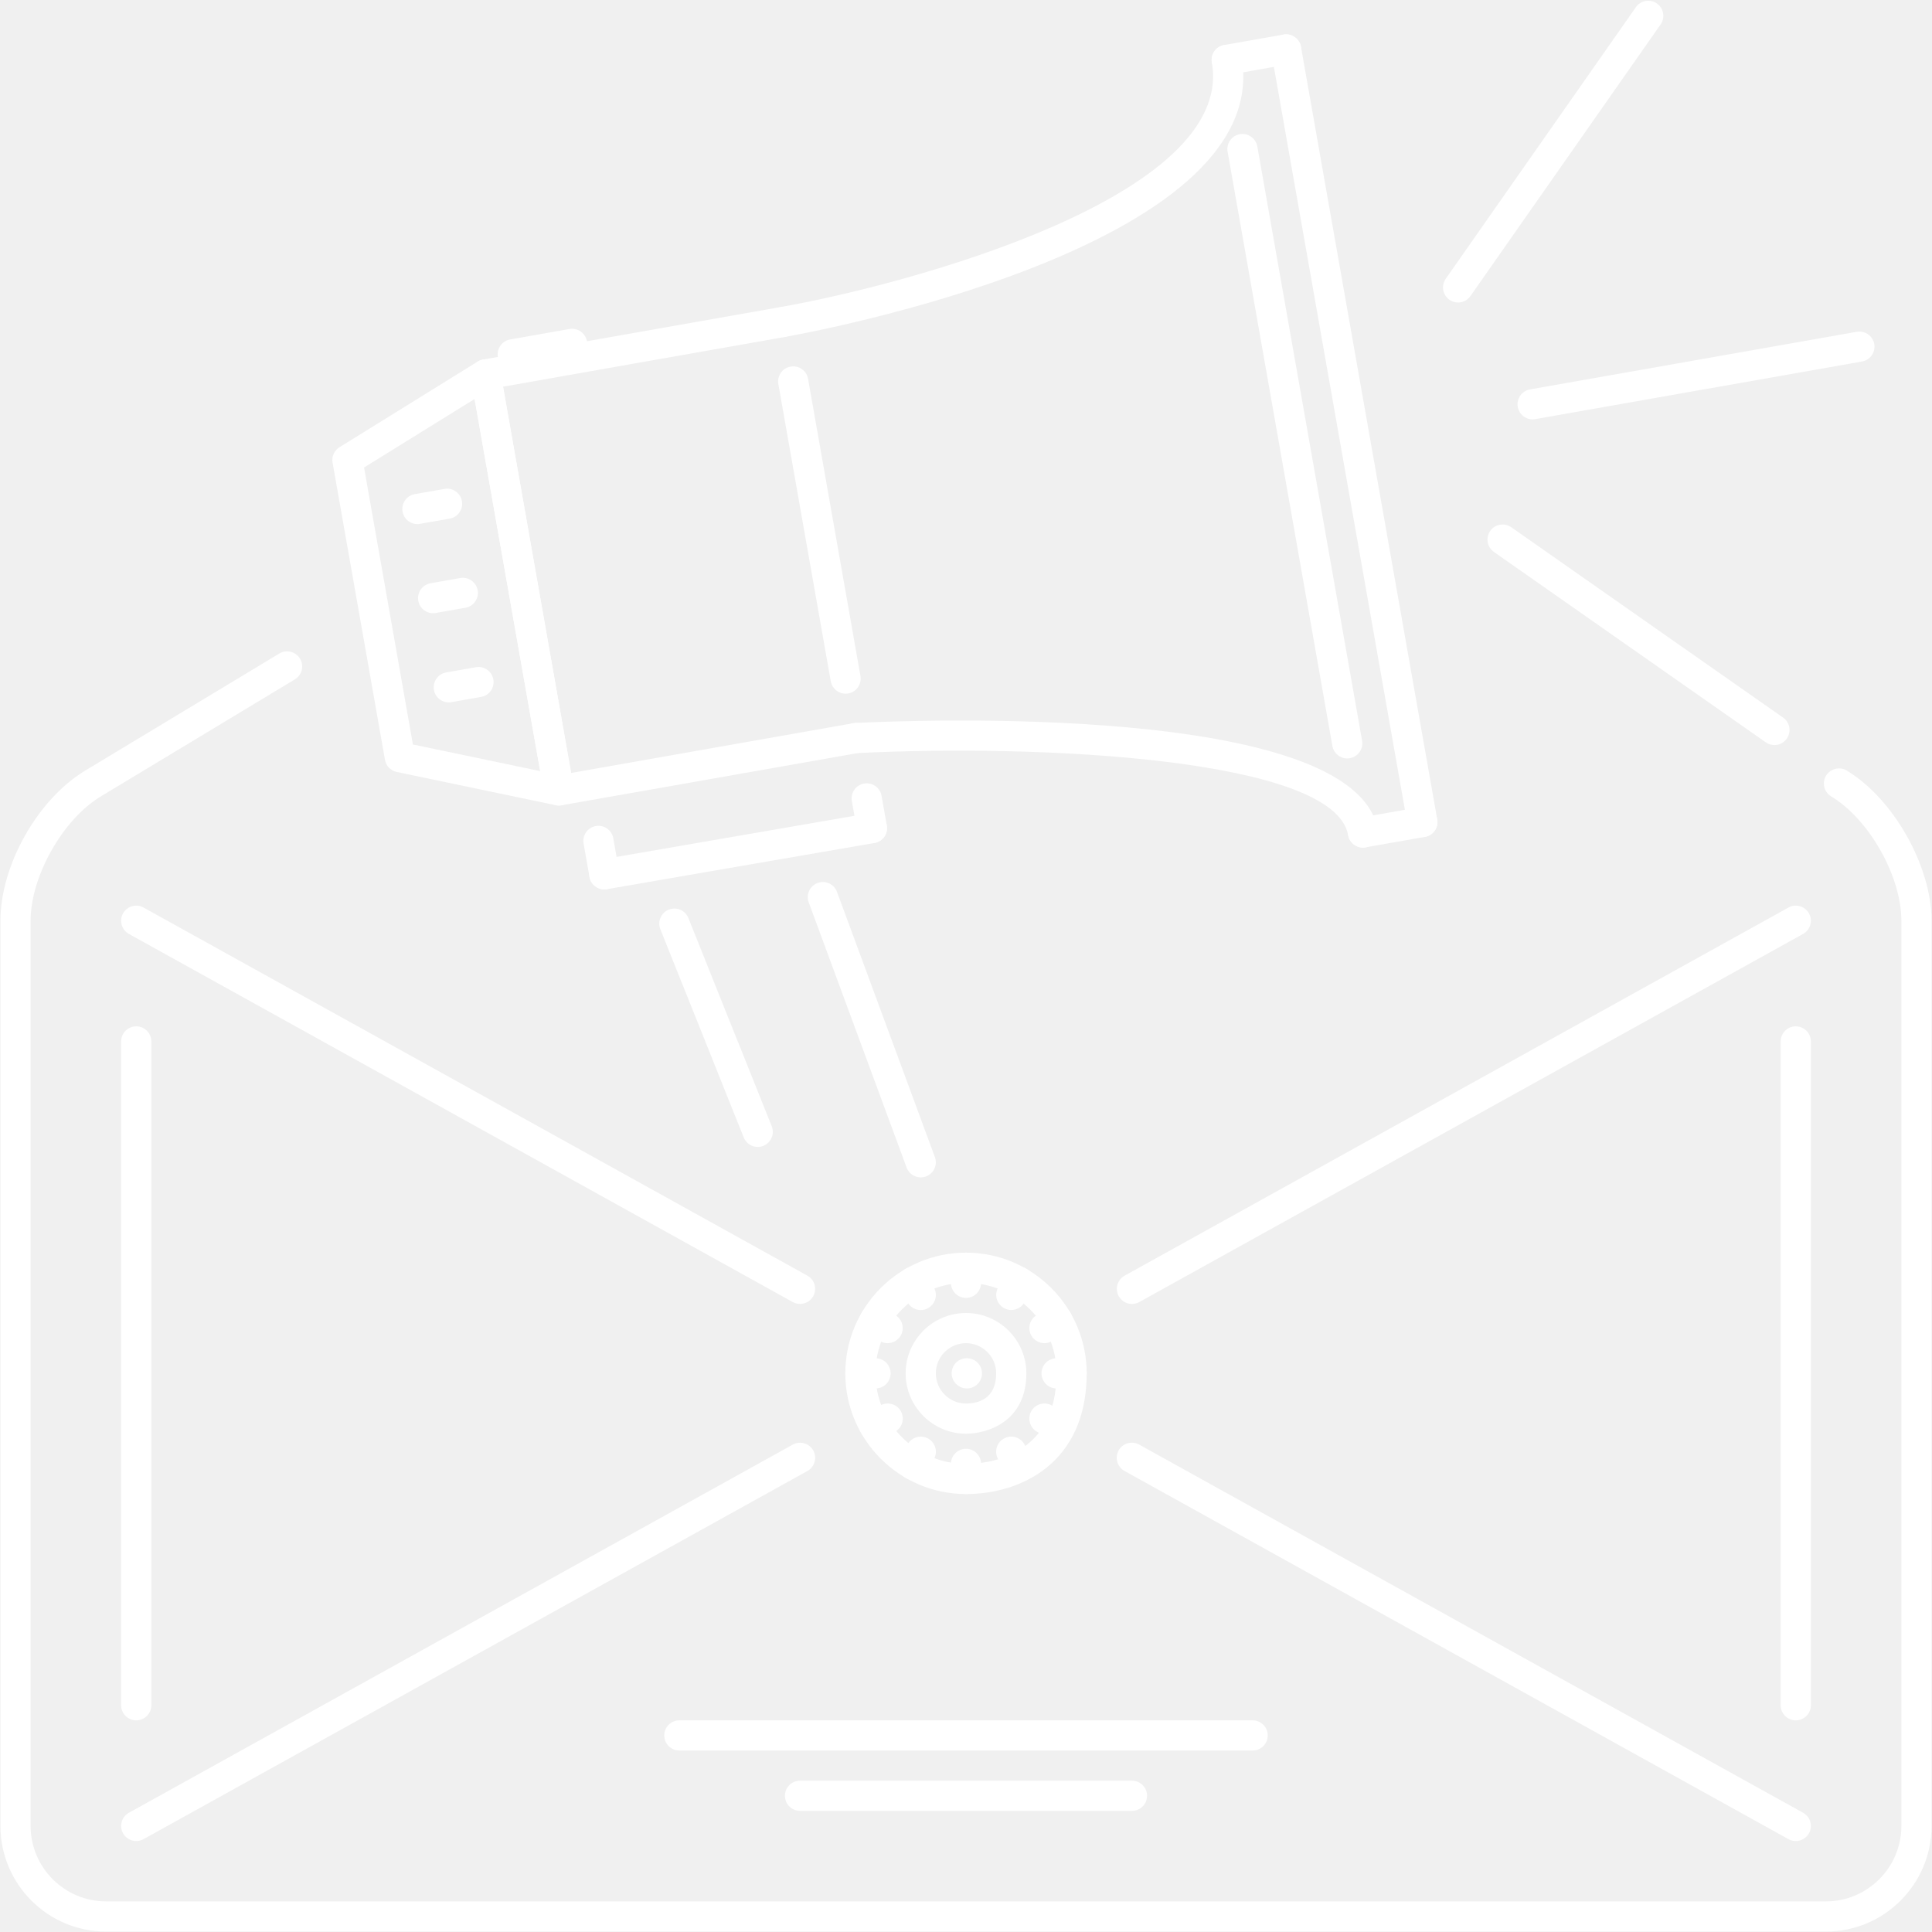
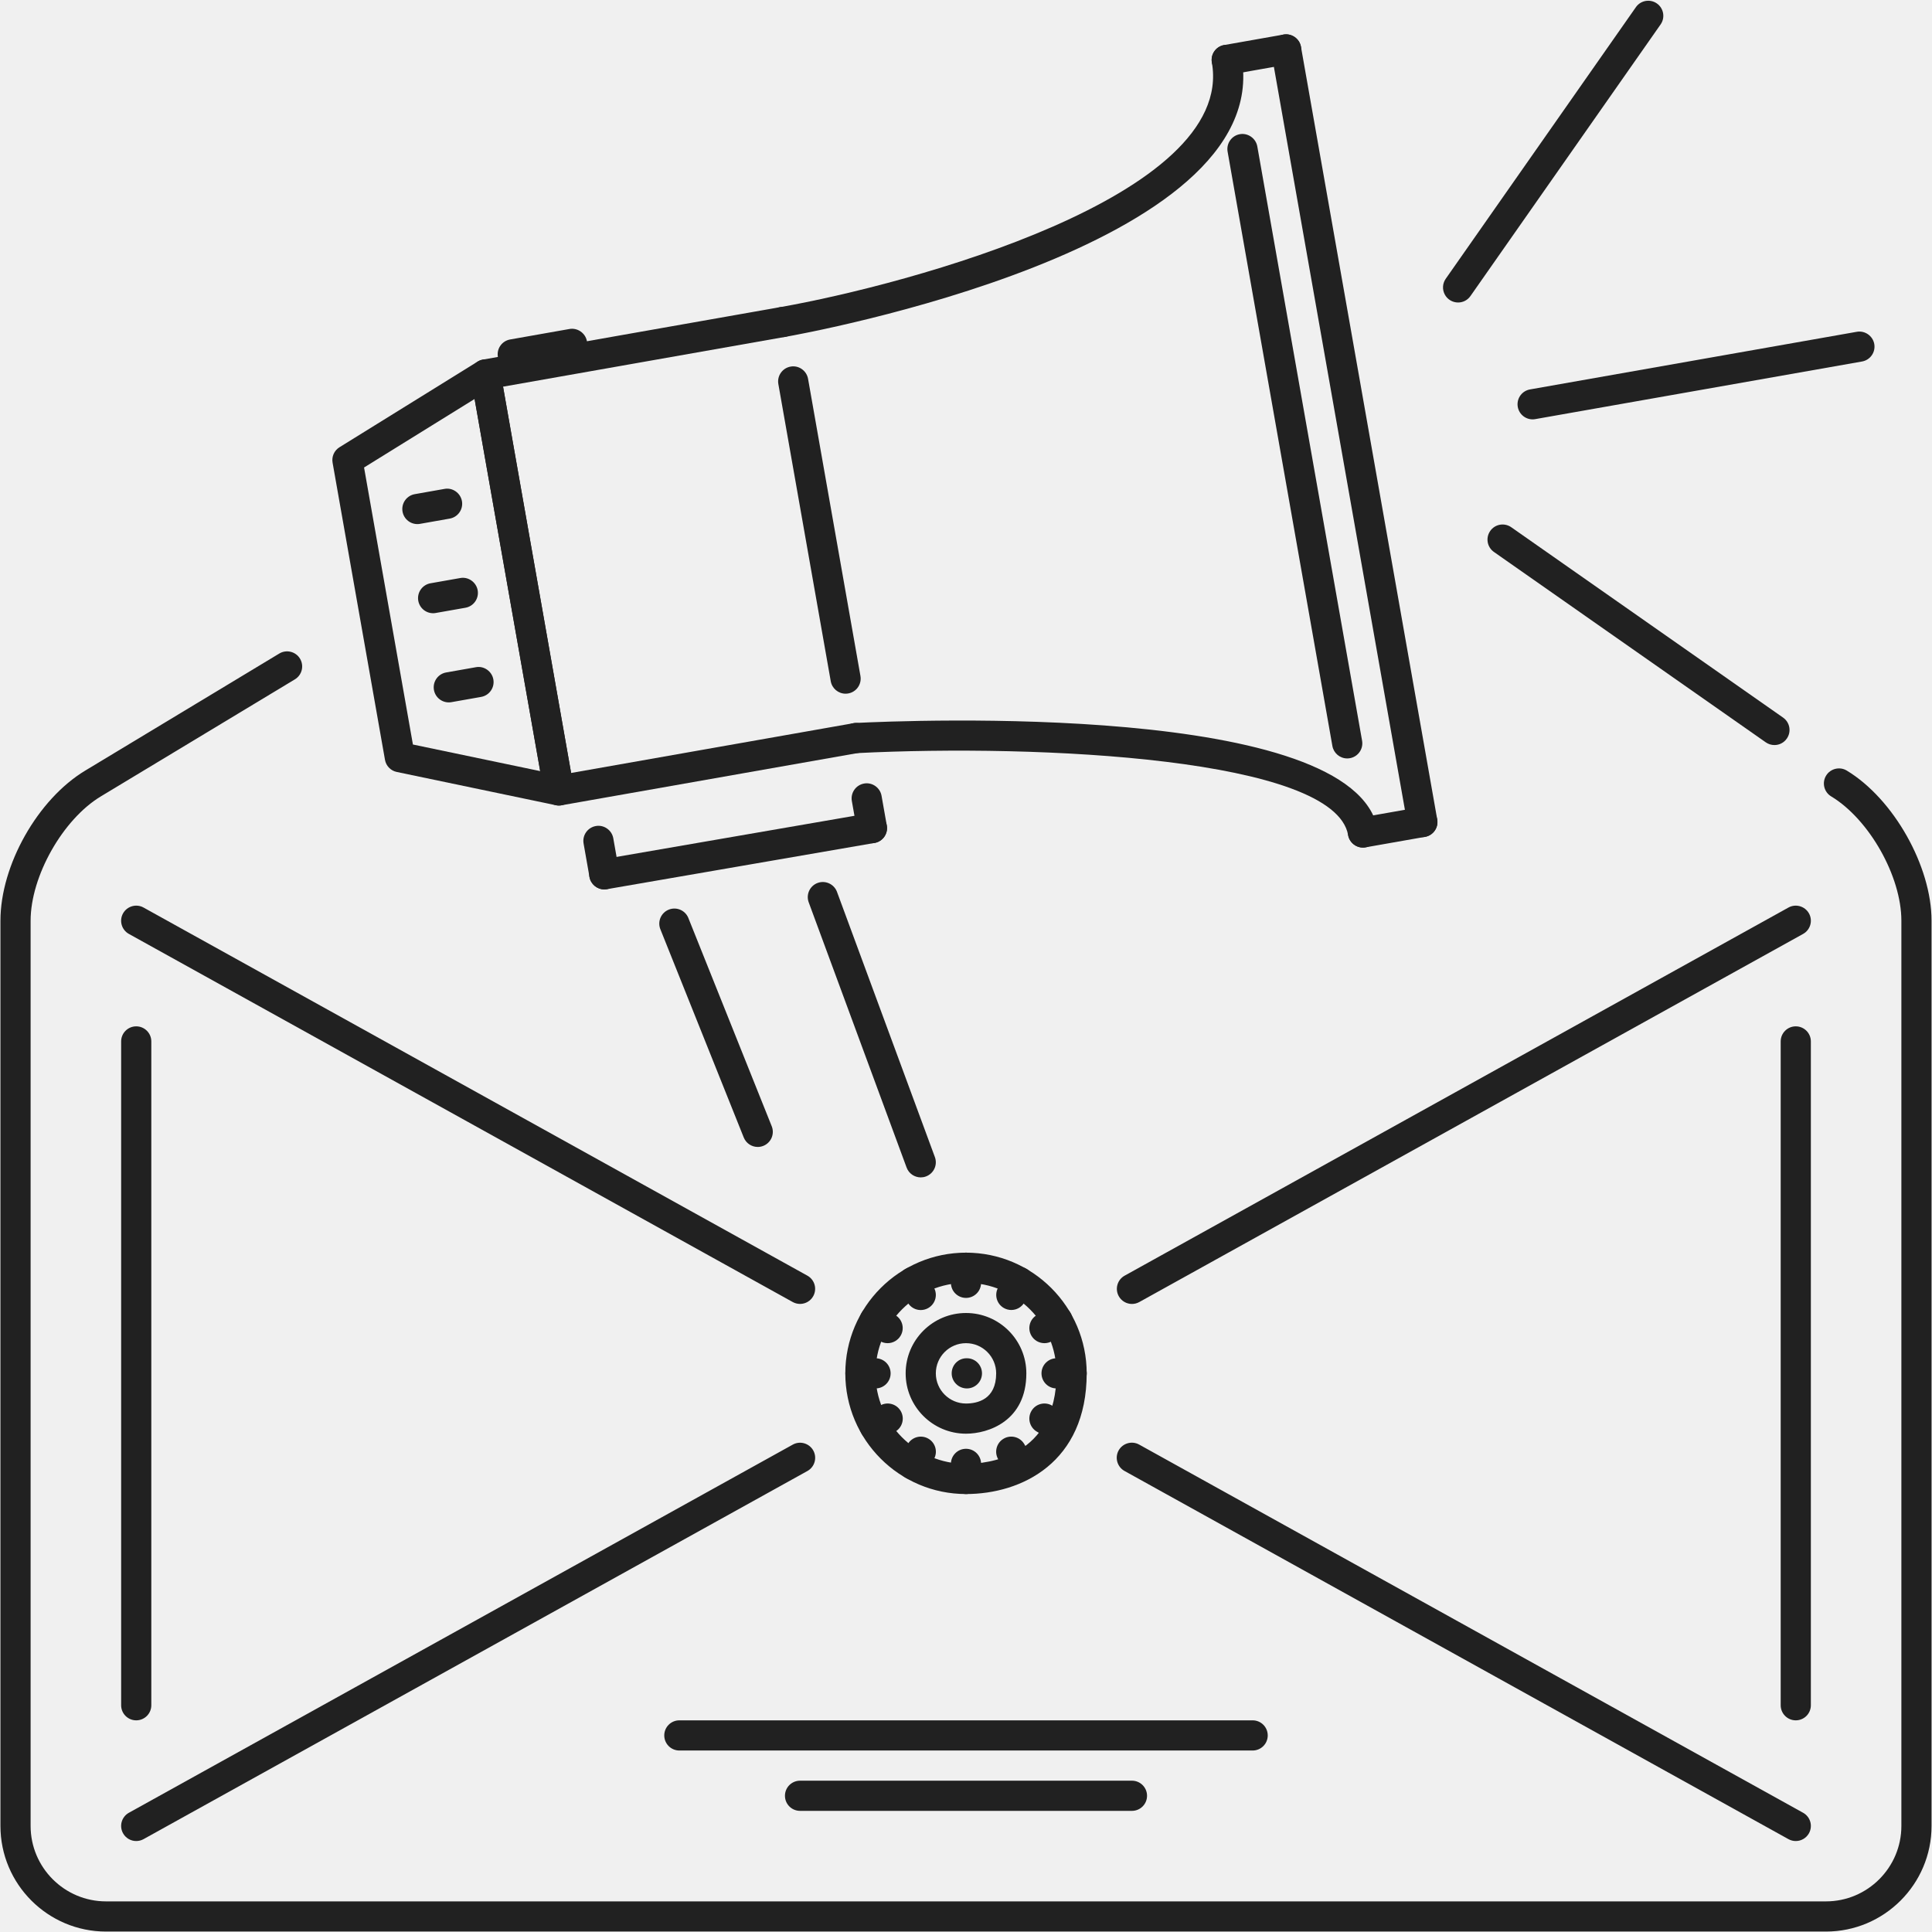
- <svg xmlns="http://www.w3.org/2000/svg" width="800px" height="800px" viewBox="0 0 1024 1024" fill="#FFFFFF" class="icon" version="1.1">
+ <svg xmlns="http://www.w3.org/2000/svg" width="800px" height="800px" viewBox="0 0 1024 1024" fill="#212121" class="icon" version="1.1">
  <path d="M512.484 735.898c-4.42 0-8.074-3.578-8.074-7.996 0-4.422 3.498-7.998 7.902-7.998h0.172a8 8 0 0 1 7.996 7.998 8.002 8.002 0 0 1-7.996 7.996z" fill="" />
  <path d="M967.792 1023.766H56.208c-30.862 0-55.974-25.114-55.974-55.974v-479.78c0-29.44 19.74-64.4 44.964-79.598L148.04 346.38c3.734-2.25 8.684-1.078 10.964 2.716a7.988 7.988 0 0 1-2.718 10.98l-102.844 62.034c-20.178 12.158-37.218 42.34-37.218 65.9v479.78c0 22.038 17.93 39.982 39.982 39.982h911.582c22.052 0 39.982-17.946 39.982-39.982v-479.78c0-23.56-17.04-53.742-37.204-65.9a7.99 7.99 0 0 1-2.716-10.978c2.296-3.804 7.28-4.966 10.964-2.718 24.786 14.948 44.948 50.65 44.948 79.598v479.78c0.004 30.86-25.11 55.974-55.97 55.974z" fill="" />
  <path d="M951.798 975.788a8.044 8.044 0 0 1-3.874-0.998l-351.902-195.146a8.008 8.008 0 0 1-3.124-10.884c2.154-3.858 7.06-5.232 10.87-3.11l351.902 195.146a7.99 7.99 0 0 1 3.124 10.87 7.988 7.988 0 0 1-6.996 4.122zM424.042 691.106a8.04 8.04 0 0 1-3.874-1l-351.84-195.1a8 8 0 0 1-3.124-10.878c2.154-3.866 7.042-5.248 10.87-3.116l351.84 195.1a7.992 7.992 0 0 1 3.124 10.87 7.992 7.992 0 0 1-6.996 4.124zM72.202 975.788a7.986 7.986 0 0 1-6.996-4.124 7.99 7.99 0 0 1 3.124-10.87l351.854-195.116c3.828-2.138 8.714-0.748 10.87 3.11a8.006 8.006 0 0 1-3.124 10.884L76.074 974.79a8.052 8.052 0 0 1-3.872 0.998zM599.96 691.122a7.99 7.99 0 0 1-6.998-4.124 7.992 7.992 0 0 1 3.124-10.87l351.84-195.116c3.81-2.13 8.714-0.75 10.87 3.116a8 8 0 0 1-3.124 10.878l-351.84 195.114a8.028 8.028 0 0 1-3.872 1.002zM512 791.872c-35.282 0-63.97-28.706-63.97-63.968 0-35.282 28.69-63.972 63.97-63.972s63.97 28.692 63.97 63.972c0 47.21-34.452 63.968-63.97 63.968z m0-111.948c-26.458 0-47.978 21.522-47.978 47.978 0 26.456 21.522 47.976 47.978 47.976 11.262 0 47.978-3.466 47.978-47.976 0-26.456-21.52-47.978-47.978-47.978z" fill="" />
  <path d="M512 759.886c-17.632 0-31.986-14.354-31.986-31.984 0-17.648 14.352-31.986 31.986-31.986s31.984 14.338 31.984 31.986c0 25.238-20.1 31.984-31.984 31.984z m0-47.978c-8.824 0-15.992 7.17-15.992 15.994 0 8.806 7.168 15.992 15.992 15.992 5.966 0 15.992-2.078 15.992-15.992 0-8.824-7.168-15.994-15.992-15.994zM512 687.92a7.99 7.99 0 0 1-7.996-7.996v-7.998c0-4.418 3.576-7.996 7.996-7.996s7.996 3.578 7.996 7.996v7.998A7.99 7.99 0 0 1 512 687.92zM512 791.872a7.99 7.99 0 0 1-7.996-7.996v-7.996c0-4.42 3.576-7.996 7.996-7.996s7.996 3.576 7.996 7.996v7.996a7.992 7.992 0 0 1-7.996 7.996zM488.012 694.354a7.986 7.986 0 0 1-6.936-4.014l-3.998-6.934a8 8 0 0 1 2.936-10.918 7.99 7.99 0 0 1 10.932 2.938l3.998 6.934a7.996 7.996 0 0 1-2.936 10.918 7.92 7.92 0 0 1-3.996 1.076zM539.988 784.376a7.99 7.99 0 0 1-6.936-4.014l-3.998-6.934a7.998 7.998 0 0 1 2.936-10.918c3.81-2.216 8.714-0.904 10.934 2.938l3.998 6.934a7.992 7.992 0 0 1-2.938 10.916 7.924 7.924 0 0 1-3.996 1.078zM470.458 711.908a7.958 7.958 0 0 1-4.014-1.076l-6.904-4a8.006 8.006 0 0 1-2.904-10.932 7.98 7.98 0 0 1 10.932-2.904l6.904 3.998a7.986 7.986 0 0 1 2.904 10.916 7.998 7.998 0 0 1-6.918 3.998zM560.478 763.884a7.94 7.94 0 0 1-4.014-1.078l-6.904-3.998a8.004 8.004 0 0 1-2.904-10.932 7.98 7.98 0 0 1 10.932-2.904l6.904 3.996a7.99 7.99 0 0 1 2.904 10.918 7.996 7.996 0 0 1-6.918 3.998zM464.052 735.898h-7.996a7.992 7.992 0 0 1-7.996-7.996 7.992 7.992 0 0 1 7.996-7.998h7.996a7.994 7.994 0 0 1 7.998 7.998 7.994 7.994 0 0 1-7.998 7.996zM568.006 735.898h-7.996a7.992 7.992 0 0 1-7.996-7.996 7.992 7.992 0 0 1 7.996-7.998h7.996a7.992 7.992 0 0 1 7.996 7.998 7.992 7.992 0 0 1-7.996 7.996zM463.554 763.87a8 8 0 0 1-3.982-14.932l6.936-3.98c3.78-2.204 8.7-0.906 10.916 2.952a7.996 7.996 0 0 1-2.952 10.916l-6.934 3.982a7.986 7.986 0 0 1-3.984 1.062zM553.574 711.908a7.986 7.986 0 0 1-6.934-4.014 7.996 7.996 0 0 1 2.936-10.916l6.936-3.998a7.988 7.988 0 0 1 10.932 2.936 7.994 7.994 0 0 1-2.936 10.916l-6.936 4a7.942 7.942 0 0 1-3.998 1.076zM484.044 784.344a7.946 7.946 0 0 1-4.014-1.078 8.008 8.008 0 0 1-2.906-10.932l3.998-6.902a7.988 7.988 0 0 1 10.934-2.906 7.99 7.99 0 0 1 2.904 10.918l-3.998 6.902a8.002 8.002 0 0 1-6.918 3.998zM536.02 694.322a7.934 7.934 0 0 1-3.998-1.076 7.98 7.98 0 0 1-2.92-10.918l3.998-6.918a7.998 7.998 0 0 1 10.916-2.938 8 8 0 0 1 2.922 10.934l-3.998 6.918a8 8 0 0 1-6.92 3.998zM714.048 401.988a8 8 0 0 1-7.858-6.608L650.656 80.384a7.996 7.996 0 0 1 6.48-9.262c4.216-0.772 8.48 2.124 9.262 6.482L721.936 392.6a7.998 7.998 0 0 1-7.888 9.388zM722.388 449.232a8 8 0 0 1-7.858-6.608c-7.2-40.824-163.58-48.33-260.412-43.456-4.684 0.282-8.168-3.186-8.386-7.59a7.99 7.99 0 0 1 7.576-8.386c27.066-1.366 264.958-11.338 276.966 56.654a7.996 7.996 0 0 1-7.886 9.386z" fill="" />
  <path d="M414.842 178.666a7.998 7.998 0 0 1-1.376-15.868c67.89-11.986 241.358-58.646 228.85-129.66a7.992 7.992 0 0 1 6.48-9.26c4.248-0.782 8.496 2.124 9.262 6.482 17.836 101.204-231.208 146.316-241.812 148.182a7.746 7.746 0 0 1-1.404 0.124z" fill="" />
  <path d="M650.172 39.748a7.996 7.996 0 0 1-1.376-15.868l31.484-5.56c4.25-0.766 8.48 2.116 9.262 6.48a7.996 7.996 0 0 1-6.48 9.262l-31.486 5.56a7.732 7.732 0 0 1-1.404 0.126z" fill="" />
  <path d="M753.874 443.686a7.998 7.998 0 0 1-7.856-6.606L673.8 27.58a7.994 7.994 0 0 1 6.48-9.26c4.25-0.766 8.48 2.116 9.262 6.48l72.218 409.5a8 8 0 0 1-7.886 9.386z" fill="" />
  <path d="M722.388 449.232a7.996 7.996 0 0 1-1.376-15.868l31.486-5.544c4.232-0.812 8.48 2.116 9.262 6.48a8 8 0 0 1-6.482 9.262l-31.486 5.544a7.748 7.748 0 0 1-1.404 0.126zM296.224 426.944a7.968 7.968 0 0 1-7.87-6.608L249.496 199.844a8 8 0 0 1 6.482-9.262L413.466 162.8c4.232-0.782 8.48 2.124 9.262 6.48a7.998 7.998 0 0 1-6.482 9.262l-149.62 26.402 36.078 204.742 149.62-26.378c4.232-0.782 8.48 2.124 9.262 6.482a7.994 7.994 0 0 1-6.482 9.26l-157.49 27.768a7.426 7.426 0 0 1-1.39 0.126z" fill="" />
  <path d="M296.224 426.944a7.76 7.76 0 0 1-1.64-0.172l-84.304-17.618a7.97 7.97 0 0 1-6.232-6.434L176.28 245.23a7.964 7.964 0 0 1 3.654-8.184l73.216-45.386a8.064 8.064 0 0 1 7.48-0.508 8 8 0 0 1 4.608 5.912l38.858 220.492a7.968 7.968 0 0 1-2.312 7.13 7.956 7.956 0 0 1-5.56 2.258z m-77.37-32.336l67.454 14.094-34.766-197.23-58.582 36.312 25.894 146.824zM448.17 367.674a8 8 0 0 1-7.856-6.606l-27.77-157.506a7.996 7.996 0 0 1 6.482-9.26c4.28-0.796 8.496 2.124 9.262 6.482l27.768 157.506a7.996 7.996 0 0 1-7.886 9.384z" fill="" />
  <path d="M221.21 277.778a7.994 7.994 0 0 1-1.374-15.866l15.744-2.782c4.248-0.82 8.48 2.118 9.262 6.482a7.996 7.996 0 0 1-6.482 9.26l-15.742 2.78a7.616 7.616 0 0 1-1.408 0.126zM237.86 372.282a7.994 7.994 0 0 1-1.374-15.868l15.744-2.78c4.232-0.812 8.48 2.118 9.262 6.482a7.996 7.996 0 0 1-6.482 9.26l-15.742 2.78c-0.472 0.088-0.94 0.126-1.408 0.126zM229.52 325.022a7.998 7.998 0 0 1-1.374-15.868l15.774-2.78c4.216-0.812 8.48 2.118 9.262 6.482a7.996 7.996 0 0 1-6.482 9.26l-15.774 2.78a7.594 7.594 0 0 1-1.406 0.126zM271.718 195.8a7.998 7.998 0 0 1-1.374-15.868l31.484-5.56c4.216-0.766 8.48 2.124 9.262 6.482a7.996 7.996 0 0 1-6.48 9.26l-31.486 5.56a7.754 7.754 0 0 1-1.406 0.126zM488.012 624.042c-3.25 0-6.31-2-7.498-5.232l-51.882-140.554a7.994 7.994 0 0 1 4.732-10.278c4.092-1.522 8.73 0.594 10.26 4.732l51.882 140.554a7.992 7.992 0 0 1-4.732 10.278c-0.904 0.344-1.842 0.5-2.762 0.5zM401.614 607.91a7.994 7.994 0 0 1-7.418-5.03l-44.262-110.552a7.996 7.996 0 0 1 14.838-5.95l44.26 110.552a7.994 7.994 0 0 1-4.452 10.402 7.96 7.96 0 0 1-2.966 0.578zM320.292 471.408a8 8 0 0 1-7.856-6.606l-3.124-17.726a7.996 7.996 0 0 1 6.482-9.26c4.264-0.79 8.496 2.124 9.262 6.482l3.124 17.726a7.994 7.994 0 0 1-7.888 9.384z" fill="" />
  <path d="M320.292 471.408a8.016 8.016 0 0 1-7.872-6.638 7.996 7.996 0 0 1 6.528-9.238l141.842-24.504c4.216-0.726 8.48 2.156 9.246 6.52a8 8 0 0 1-6.528 9.238l-141.84 24.504c-0.456 0.08-0.924 0.118-1.376 0.118z" fill="" />
  <path d="M462.132 446.904a7.996 7.996 0 0 1-7.856-6.606l-2.78-15.744a7.996 7.996 0 0 1 6.482-9.26c4.264-0.79 8.496 2.124 9.26 6.48l2.78 15.744a7.994 7.994 0 0 1-7.886 9.386z" fill="" />
  <path d="M812.286 222.272a7.996 7.996 0 0 1-1.376-15.866l173.234-30.548c4.246-0.758 8.48 2.116 9.26 6.48a7.996 7.996 0 0 1-6.48 9.262l-173.234 30.548a7.746 7.746 0 0 1-1.404 0.124z" fill="" />
  <path d="M772.818 160.332a7.994 7.994 0 0 1-6.546-12.58l100.892-144.106a7.992 7.992 0 0 1 13.088 9.168L779.36 156.92a7.944 7.944 0 0 1-6.542 3.412z" fill="" />
  <path d="M940.492 394.896a8 8 0 0 1-4.592-1.444l-144.092-100.908a7.992 7.992 0 0 1-1.952-11.136c2.53-3.638 7.512-4.49 11.134-1.968l144.09 100.908a7.988 7.988 0 0 1 1.954 11.134 7.944 7.944 0 0 1-6.542 3.414z" fill="" />
  <path d="M72.202 911.816a7.99 7.99 0 0 1-7.996-7.996V551.982c0-4.42 3.576-7.998 7.996-7.998s7.996 3.578 7.996 7.998V903.82a7.99 7.99 0 0 1-7.996 7.996z" fill="" />
  <path d="M951.798 911.816a7.99 7.99 0 0 1-7.996-7.996V551.982c0-4.42 3.576-7.998 7.996-7.998s7.996 3.578 7.996 7.998V903.82a7.99 7.99 0 0 1-7.996 7.996z" fill="" />
  <path d="M599.96 959.794h-175.92c-4.42 0-7.998-3.576-7.998-7.996s3.578-7.996 7.998-7.996h175.92c4.418 0 7.996 3.576 7.996 7.996s-3.578 7.996-7.996 7.996z" fill="" />
  <path d="M663.93 927.808h-303.86a7.992 7.992 0 0 1-7.998-7.996 7.994 7.994 0 0 1 7.998-7.996h303.86a7.99 7.99 0 0 1 7.996 7.996 7.988 7.988 0 0 1-7.996 7.996z" fill="" />
</svg>
